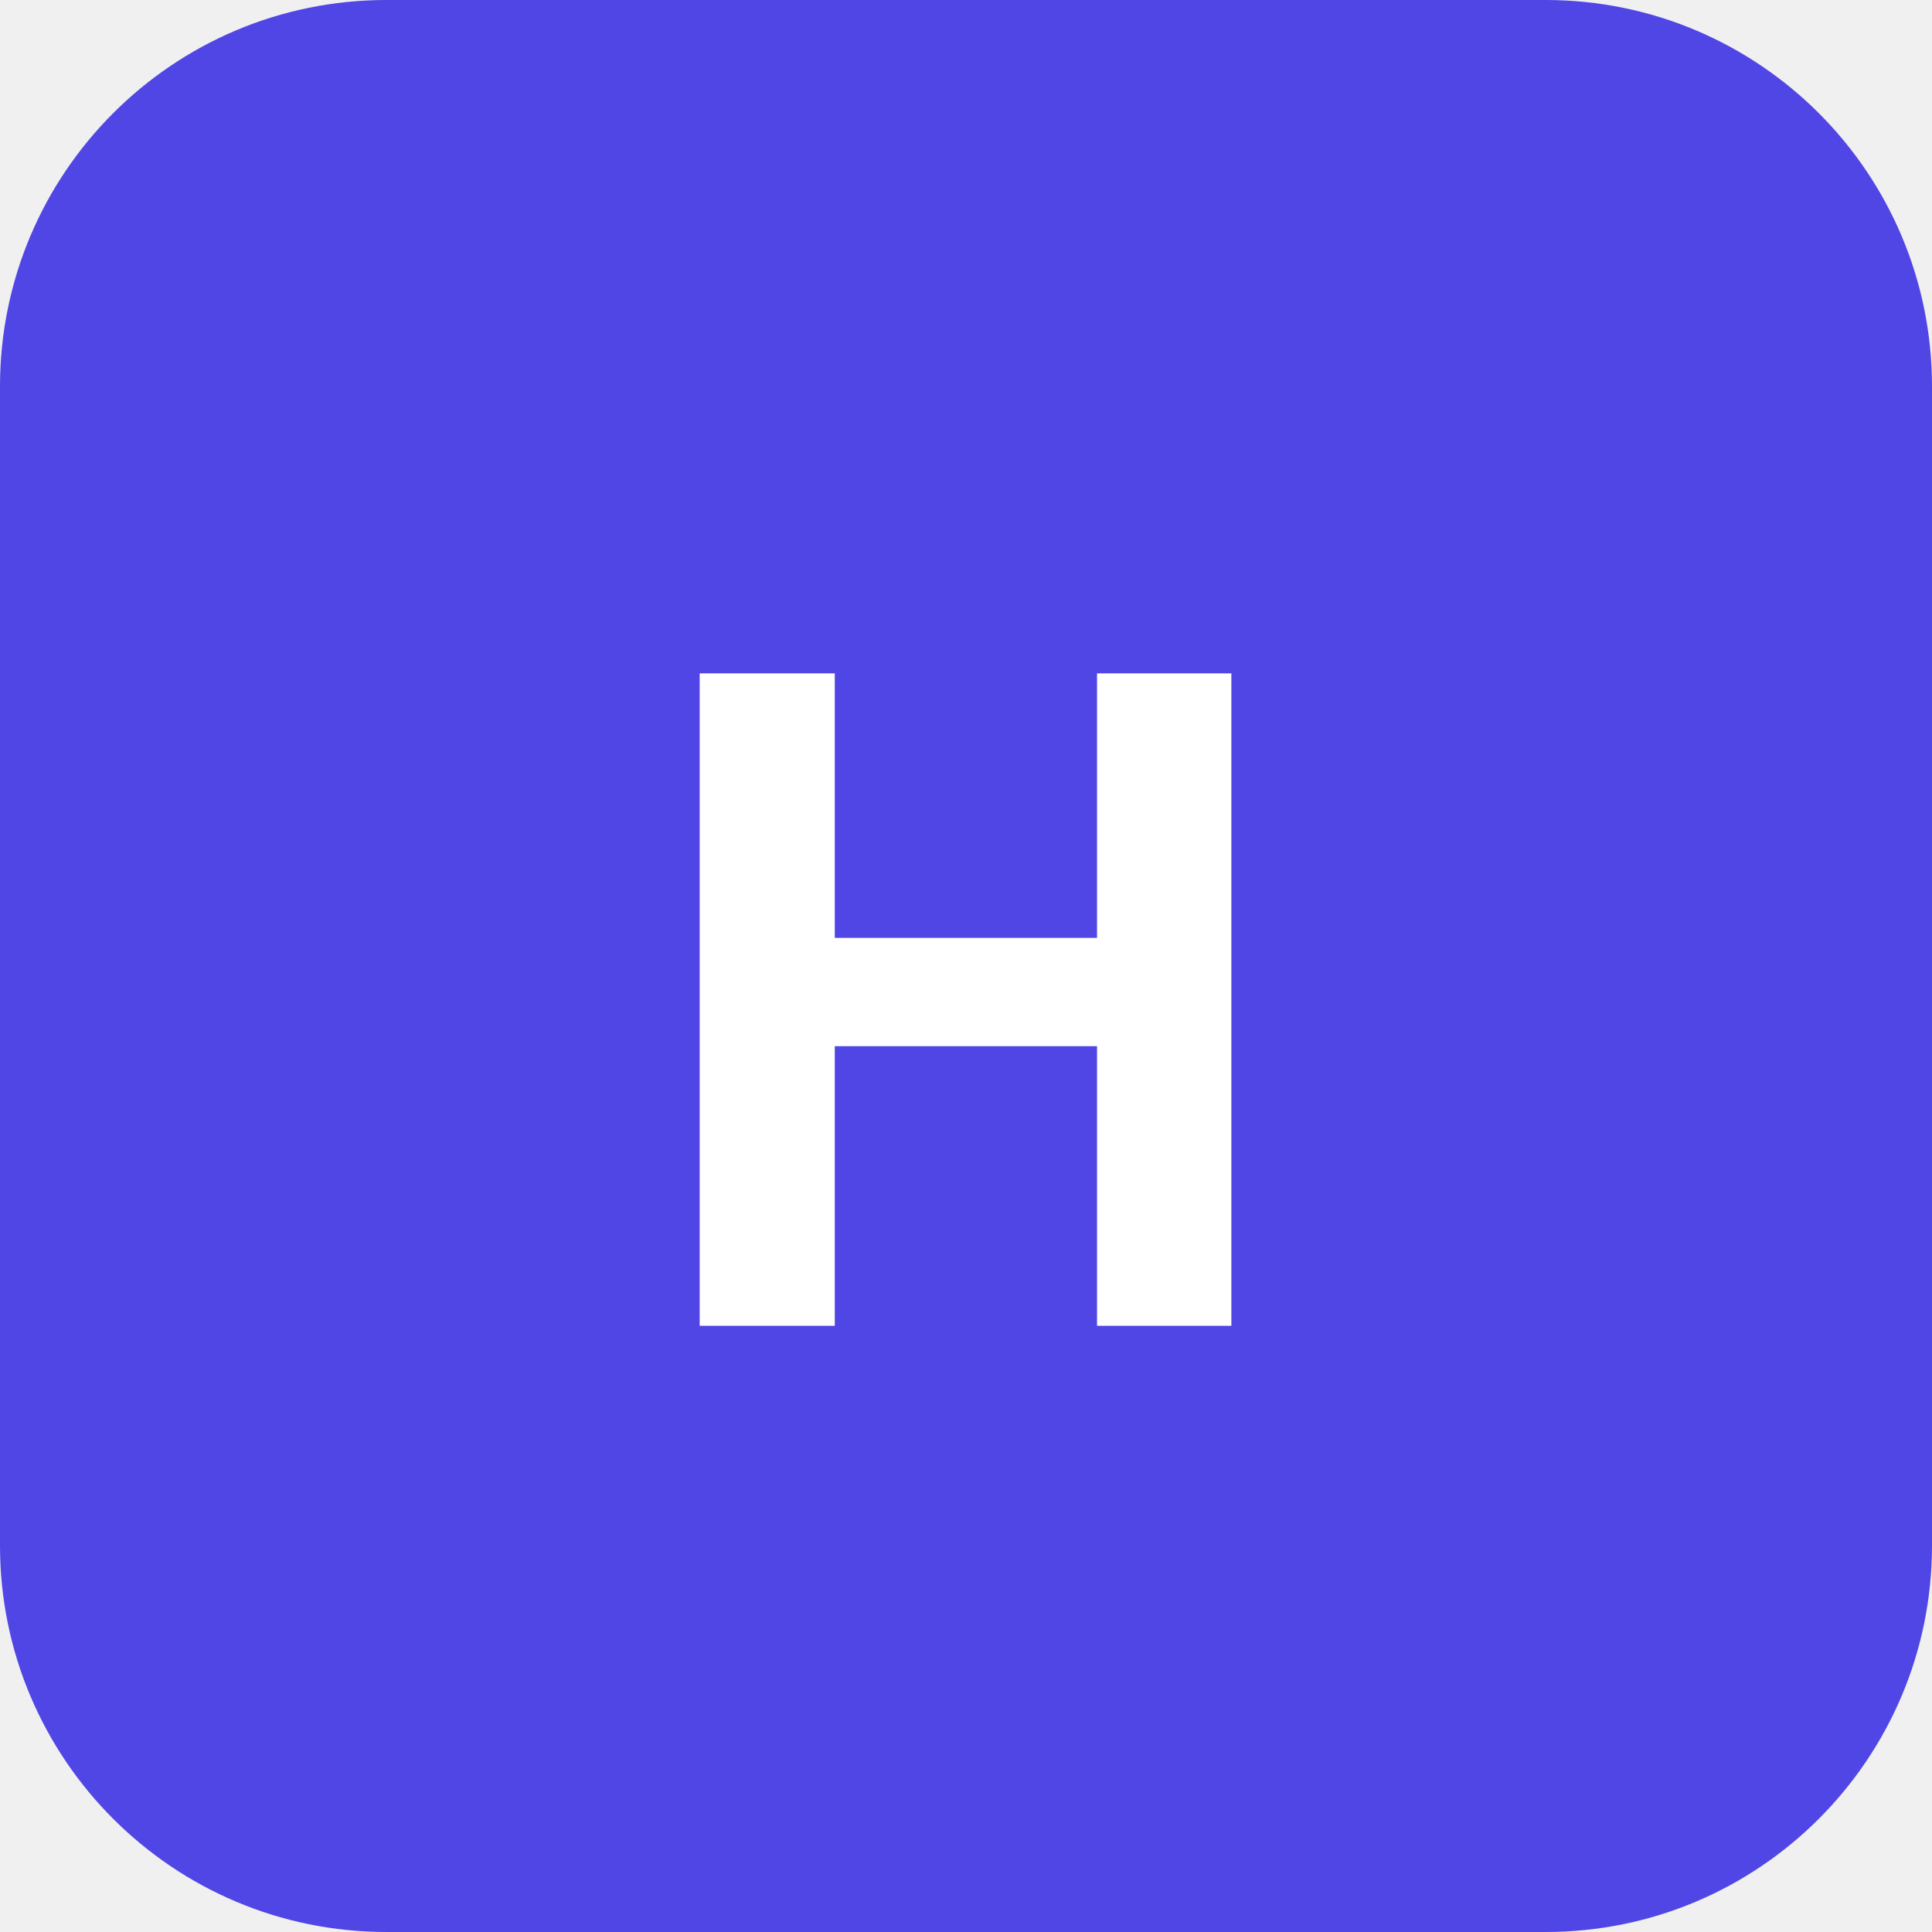
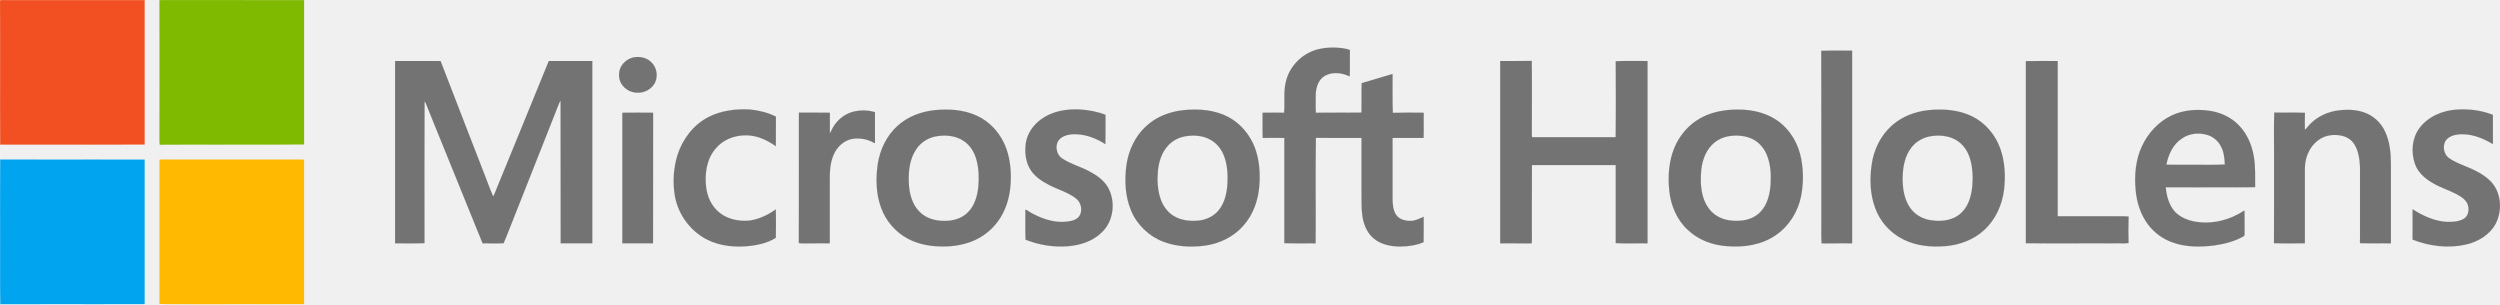
- <svg xmlns="http://www.w3.org/2000/svg" viewBox="0 0 80 80" width="80" height="80" role="img" aria-label="hololens logo placeholder">
-   <rect width="80" height="80" rx="16" fill="#4F46E5" />
-   <text x="50%" y="52%" dy=".35em" text-anchor="middle" font-family="-apple-system,Segoe UI,Roboto,Arial,sans-serif" font-size="38" font-weight="700" fill="#ffffff">H</text>
+ <svg xmlns="http://www.w3.org/2000/svg" width="2882.545" height="350.706" viewBox="15.512 846.726 2882.545 350.706">
+   <path fill="#F25022" stroke="#F25022" stroke-width=".094" d="M15.559 847.184c2.2-.5 4.4-.4 6.7-.299 53.3 0 106.7-.102 160 0v166.5c-55.5.199-111 0-166.5.1-.301-55.401.1-110.901-.2-166.301z" />
+   <path fill="#7FBA00" stroke="#7FBA00" stroke-width=".094" d="M199.359 847.084c1.9-.4 3.9-.301 5.8-.301 53.7.102 107.3 0 160.9.102 0 55.5-.1 111 0 166.398-55.4.5-110.9-.1-166.3.301-.7-2.699-.2-5.6-.4-8.4 0-52.699.2-105.401 0-158.1z" />
+   <path fill="#737373" stroke="#737373" stroke-width=".094" d="M1529.459 905.385c7.801-3 16.301-4 24.699-3.801 6 .199 12.102.699 17.801 2.699-.199 10.201.199 20.4-.199 30.602-8.801-4.301-19.801-5.701-28.602-.801-7.6 4.4-10.5 13.699-10.6 22 .1 6.801-.299 13.699.201 20.6 17.5-.299 35.1.1 52.6-.199.199-11.301-.201-22.6.199-33.9 11.9-3.301 23.701-7.199 35.6-10.6.201 14.9-.299 29.9.301 44.799 11.801-.299 23.699-.299 35.6-.1-.199 9.701.201 19.4-.1 29.1-12-.1-23.9-.1-35.801 0v71.301c.201 6 .701 12.5 4.301 17.6 3.699 5.201 10.5 6.801 16.6 6.701 5.4 0 10.201-2.701 15-4.701-.1 9.801.1 19.5-.1 29.301-8.4 3.6-17.699 4.9-26.9 5-10.9 0-22.6-2.301-31.1-9.701-7.9-6.799-11.6-17.1-12.801-27.199-1.199-9.301-.6-18.699-.799-28 0-20.1.1-40.199 0-60.301-17.6-.1-35.1.102-52.6-.1-.602 40.5 0 81.1-.301 121.6-12 0-24.1.301-36.1-.199.1-40.4.1-80.9 0-121.301-8.301-.1-16.6-.199-24.9 0-.5-9.699 0-19.398-.199-29.1 8.199-.199 16.5-.1 24.799 0 1.201-11.4-.799-23.1 1.801-34.4 3.299-16.601 15.799-30.9 31.6-36.9zM2115.459 905.283c11.801-.398 23.699-.1 35.6-.199v222.199c-11.799.201-23.5-.1-35.199.102-.701-9.4-.1-18.9-.301-28.301-.1-64.599.099-129.199-.1-193.801zM746.659 912.783c7.101-1.199 15 .602 20 5.9 6.101 5.801 7.7 15.5 4.2 23.1-3.7 7.602-12.301 12.301-20.6 11.801-8.601 0-17-5.6-19.9-13.699-2-6-1.301-13.102 2.5-18.301 3.199-4.5 8.3-7.801 13.8-8.801zM471.058 917.084h49.101c1.2.301 3.3-.699 3.7.9 16.199 42.199 32.6 84.199 48.9 126.299 3.799 9.602 7.199 19.301 11.299 28.801 1.101-1.5 1.801-3.1 2.4-4.801 20.6-50.398 41.301-100.699 61.801-151.199 16.699-.1 33.5 0 50.199 0 .1 70.1.1 140.1 0 210.199-12.199 0-24.3.102-36.5 0-.1-54.799 0-109.699-.1-164.5-.5.701-1 1.5-1.4 2.301-16.6 42.1-33.3 84.1-49.9 126.199-4.899 12-9.299 24.102-14.399 35.9-8 .4-16.101.1-24.2.1-21.3-52.6-42.699-105.299-64.1-157.898-.801-1.9-1.2-4.102-2.801-5.602-.299 54.5-.1 108.9-.1 163.301-11.3.5-22.6.199-33.9.199V917.084zM1745.26 917.084c12.1-.1 24.199.1 36.398-.1.4 26 0 52.1.102 78.1.1 3.301-.301 6.6.299 9.801 32.1-.102 64.201-.102 96.301 0 .4-29.201.199-58.4.1-87.602 12.199-.5 24.5-.1 36.699-.199v210.199c-12.199-.1-24.5.4-36.699-.199.1-30 .1-60 0-90h-96.6c-.201 27.301 0 54.6-.1 82 0 2.699.199 5.5-.201 8.301-12.1-.201-24.199.1-36.299-.102V917.084zM2351.359 917.184c12.199-.199 24.5-.1 36.699-.1v179h59.1c7.5.199 15.102-.4 22.701.301-.4 10.199-.301 20.299-.1 30.5-4.5 1-9.102.199-13.602.398-35-.1-69.898.301-104.799-.1.101-69.999.101-139.999.001-209.999zM831.958 981.885c14.801-7.701 31.801-9.801 48.2-8.9 10.3 1 20.601 3.5 30 8.199 0 11.4 0 22.801-.101 34.1-10.199-7.1-22.1-12.799-34.899-12.5-12.899-.1-26 5-34.3 15-10.5 11.9-13 28.9-11.2 44.201 1.2 11.4 6.3 22.799 15.5 30 9.7 7.799 22.899 10.299 35.101 9 10.799-1.701 21-6.5 29.799-12.9.201 10.9.201 21.9 0 32.9-10.5 6.5-23.199 8.9-35.399 9.799-17.2 1.102-35.3-1.699-49.899-11.299-16.101-10.4-27.601-27.6-31-46.4-2.801-16-1.801-32.699 3.1-48.199 5.899-17.901 18.198-34.202 35.098-43.001zM1092.659 973.783c16.7-1.699 34.101-.699 49.5 6.5 13.3 6.201 24.101 17.301 30.5 30.4 5.601 11.301 7.899 23.9 8.3 36.4.4 13.699-1.3 27.6-6.6 40.199-5.9 14.301-16.5 26.5-30 33.9-11.6 6.5-25 9.301-38.2 9.701-15 .5-30.601-1.801-44-9-14.2-7.602-25.399-20.602-30.8-35.801-5.801-16-6.2-33.5-3.801-50.1 2.601-16.801 10.301-33 23.101-44.4 11.5-10.398 26.7-16.097 42-17.799m3 30c-9.5 1.5-18.399 6.9-23.7 15-7.6 11.102-9.1 25.102-8.6 38.301.4 12 3.5 24.801 12.199 33.6 7.301 7.701 18.201 10.801 28.601 10.701 9.7.199 19.899-2.5 26.899-9.4 7.9-7.5 11.201-18.5 12.4-29 1-10.701.801-21.701-2.1-32.1-2.301-8.5-7.1-16.5-14.5-21.5-8.999-6.201-20.599-7.301-31.199-5.602zM1216.058 984.184c12.9-9.4 29.4-12.1 45-11.199 9.9.699 19.801 2.4 29.101 6.1-.101 11.301.2 22.6-.101 33.9-10.1-6.6-21.799-11.1-33.899-11.5-6.2-.1-12.899.699-17.899 4.799-7 5.701-5.601 18.102 1.799 23 9.601 6.5 21 9.4 31.101 14.801 8.399 4.4 16.7 10 21.601 18.301 9.5 16.398 7 39.299-7 52.398-10.4 10.201-25 14.801-39.301 15.9-16.5 1.301-33.199-1.6-48.5-7.6-.4-11.5 0-23.1-.199-34.6 2.299.299 3.899 2.199 5.899 3.199 11.399 6.4 24.2 11.201 37.399 10.9 6.101-.4 12.801-.801 17.5-5 5.9-6 4.201-16.801-2.1-21.801-9.4-7.5-21.4-10.5-31.9-16.1-8-4.1-15.799-9.4-20.799-17.1-5.701-9-6.9-20.199-5.5-30.6 1.599-11.298 8.599-21.199 17.798-27.798zM1380.558 973.684c17.301-1.699 35.5-.299 51.201 7.9 14.1 7.5 25 20.5 30.6 35.4 5.1 13.5 6.199 28.1 5.3 42.4-1.101 17.299-6.899 34.699-18.601 47.6-11.1 12.799-27.199 20.5-43.799 22.9-16.101 2.199-33 1.398-48.301-4.4-16.6-6.301-30.5-19.6-37.3-36-6.899-16.5-7.7-35-5.3-52.6 2.4-16.602 9.8-32.801 22.3-44.301 11.8-11.3 27.8-17.3 43.9-18.899m2.201 30.099c-8 1.301-15.5 5.102-20.801 11.201-7.199 7.9-10.4 18.6-11.4 29.1-.899 10.9-.399 22.199 3.301 32.5 2.9 8.199 8.4 15.6 16.1 19.801 8.5 4.799 18.7 5.6 28.301 4.6 8.699-1.1 17.199-5.201 22.699-12.201 6.7-8.398 9.1-19.398 9.801-30 .6-10.898 0-22.199-4-32.5-2.9-7.6-8.301-14.398-15.5-18.398-8.601-4.901-18.901-5.603-28.501-4.103zM2005.76 973.783c17.799-1.898 36.699-.5 52.699 8.102 16.199 8.5 27.9 24.5 32.5 42.1 4.1 15.6 4.301 32.199 1.4 48.1-3.4 18-13.6 34.9-28.801 45.4-16.299 11.6-37.1 14.699-56.699 13.1-16.6-1.1-33.201-7.199-45.301-18.801-12.799-11.799-19.799-28.699-21.4-45.699-1.6-16.5-.398-33.5 5.9-48.9 5.9-14.299 16.5-26.699 30.1-34.199 9.102-5.101 19.301-7.902 29.602-9.203m2.898 30c-7.6 1.301-14.799 5-20 10.801-7 7.4-10.299 17.5-11.5 27.5-1.1 10-.898 20.301 1.602 30.1 2.5 9.5 8 18.6 16.699 23.701 8.199 5 18.199 6 27.699 5.199 8.4-.699 16.801-4.1 22.602-10.5 7.6-8.199 10.398-19.6 11.199-30.5.801-11.4.301-23.199-3.9-33.9-3-7.9-8.699-14.9-16.199-18.799-8.6-4.4-18.702-5.102-28.202-3.602zM2238.559 973.783c17.1-1.799 35.201-.6 50.801 7.102 15 7.299 26.6 20.898 32.299 36.6 5.5 15.1 6.4 31.699 4.602 47.6-2.102 17.6-9.801 34.9-23 46.9-12 11.1-28 17.1-44.201 18.5-16.699 1.5-34.199-.201-49.4-7.9-14.898-7.5-26.699-20.801-32.199-36.5-5.801-15.801-6.199-33-3.9-49.4 2.4-17.299 10.4-34 23.701-45.5 11.396-10.2 26.297-15.7 41.297-17.402m3.099 30c-8.6 1.4-16.699 5.9-22.1 12.801-7.699 9.699-10 22.4-10.299 34.5-.102 12.199 1.5 25.1 8.699 35.301 5.301 7.699 14 12.699 23.301 14.199 8.199 1.301 17 1.199 24.898-1.801 8-2.799 14.4-9.1 18.102-16.699 4.5-9.301 5.699-19.801 5.799-30-.1-9.5-1.199-19.199-5.1-27.9-3.199-7.199-8.699-13.4-15.801-17-8.397-4.199-18.298-4.901-27.499-3.401zM2712.158 973.985c11.4-1.4 23.4-.801 33.801 4.299 8.699 4.201 15.699 11.602 19.699 20.4 5.4 11.6 6.602 24.701 6.602 37.4 0 30.4.1 60.801 0 91.199-11.801 0-23.5.201-35.301-.1-.801-1.5-.199-3.4-.301-5.1 0-27.6.102-55.301 0-82.9-.5-9.199-1.699-18.799-6.898-26.6-3.701-5.699-10.102-9-16.602-9.801-8.799-1.398-18.199.4-25.199 6-9.9 7.5-14.9 20.102-14.9 32.301-.1 28.699 0 57.5 0 86.199-11.9-.1-23.799.4-35.6-.199.199-33 0-66 .1-99 .1-17.199-.4-34.4.201-51.6 11.799.299 23.6-.201 35.398.299-.199 6.5-.199 13-.1 19.5 2.701-2 4.4-5.1 6.9-7.299 8.601-8.498 20.302-13.598 32.2-14.998zM2804.959 994.783c9.9-13.6 26.699-20.699 43.199-21.699 14.102-.9 28.602.801 41.701 6.1-.1 11.301-.1 22.5 0 33.701-12.4-7.5-27-13.102-41.6-10.9-5.4.799-11.201 3.299-13.701 8.4-2.699 6.299-1 14.5 4.701 18.6 5.199 3.699 11.199 6.199 17.199 8.699 10.699 4.301 21.5 9.1 29.9 17.201 13 12.398 14.799 33.5 7 49.199-6.801 13.301-20.801 21.6-35 24.699-20.301 4.5-41.9 1.801-61.1-5.799 0-11.701.1-23.301 0-35 12 7.699 25.5 13.9 39.898 14.6 6.4 0 13.301-.199 19-3.5 5.9-3.4 6.801-11.5 4.4-17.301-2.4-5.398-7.799-8.6-12.799-11.299-9.102-4.801-19.102-7.701-27.9-13.1-8.701-5.102-16.801-12.301-20-22.102-4.498-13.297-3.298-28.999 5.102-40.499zM998.659 975.684c8.399-2.199 17.399-2.199 25.7.4.1 11.699.1 23.5 0 35.199-.1.102-.5.4-.6.5-7.301-4.5-16.101-6.1-24.5-5.1-10 1.301-18.4 9-22.4 18.1-4.1 9.201-4.7 19.4-4.6 29.301 0 24.4.1 48.801 0 73.199-10.701.102-21.4 0-32.101.102-1.3 0-2.5-.201-3.601-.5.301-50.102 0-100.201.101-150.301 11.899 0 23.8-.1 35.7.1-.1 7.801-.1 15.701 0 23.5 1.1-1 1.5-2.5 2.1-3.799 4.701-9.801 13.6-17.801 24.201-20.701zM2519.158 979.985c13.602-6.5 29.301-7.701 44.102-5.5 12.398 1.799 24.398 7.199 33.199 16.199 9.5 9.5 15.199 22.201 17.5 35.301 2.4 12 1.5 24.4 1.801 36.6-34.4.4-68.801 0-103.102.1.9 10.1 3.701 20.6 10.701 28.301 6.199 6.4 14.9 9.9 23.699 11.4 16.301 2.699 33.5-.5 48.1-8.201 2.9-1.299 5.4-3.4 8.301-4.699.199 8.5 0 17 .1 25.6-.199 1.4.5 3.5-1.299 4.199-10.4 5.9-22.201 8.801-34 10.5-15.602 1.9-31.801 2-46.801-3.199-11.699-3.9-22.1-11.4-29.5-21.4-8.4-11.299-12.699-25.199-14-39.199-1.6-17.1-.1-35 7.301-50.801 7-15.002 18.898-28.002 33.898-35.201m12.201 26.4c-10.301 6.6-15.701 18.5-18 30.199 10.299.301 20.6 0 30.799.1 12.201-.199 24.5.4 36.602-.299-.301-7-1-14.301-4.301-20.602-3-6.1-8.5-11-15-13.199-9.9-3.301-21.4-2.301-30.1 3.801zM733.058 976.684c11.801-.1 23.601-.199 35.5 0 0 50.201 0 100.4-.1 150.6-11.8.102-23.6 0-35.4 0-.1-50.2 0-100.399 0-150.6z" />
+   <path fill="#00A4EF" stroke="#00A4EF" stroke-width=".094" d="M15.659 1121.084c.1-30.1-.2-60.301.1-90.4 55.5.1 111 0 166.5.1v166.5c-55.5.102-111 0-166.4.102-.401-25.401-.1-50.802-.2-76.302z" />
+   <path fill="#FFB900" stroke="#FFB900" stroke-width=".094" d="M199.359 1030.985c2.2-.5 4.5-.301 6.9-.301h156.9c.7.1 2.2.1 2.9.201-.1 55.5 0 110.898 0 166.398-40 .102-79.9 0-119.9.102-15.6-.201-31.2.199-46.8-.201.099-55.401.099-110.799 0-166.199z" />
</svg>
